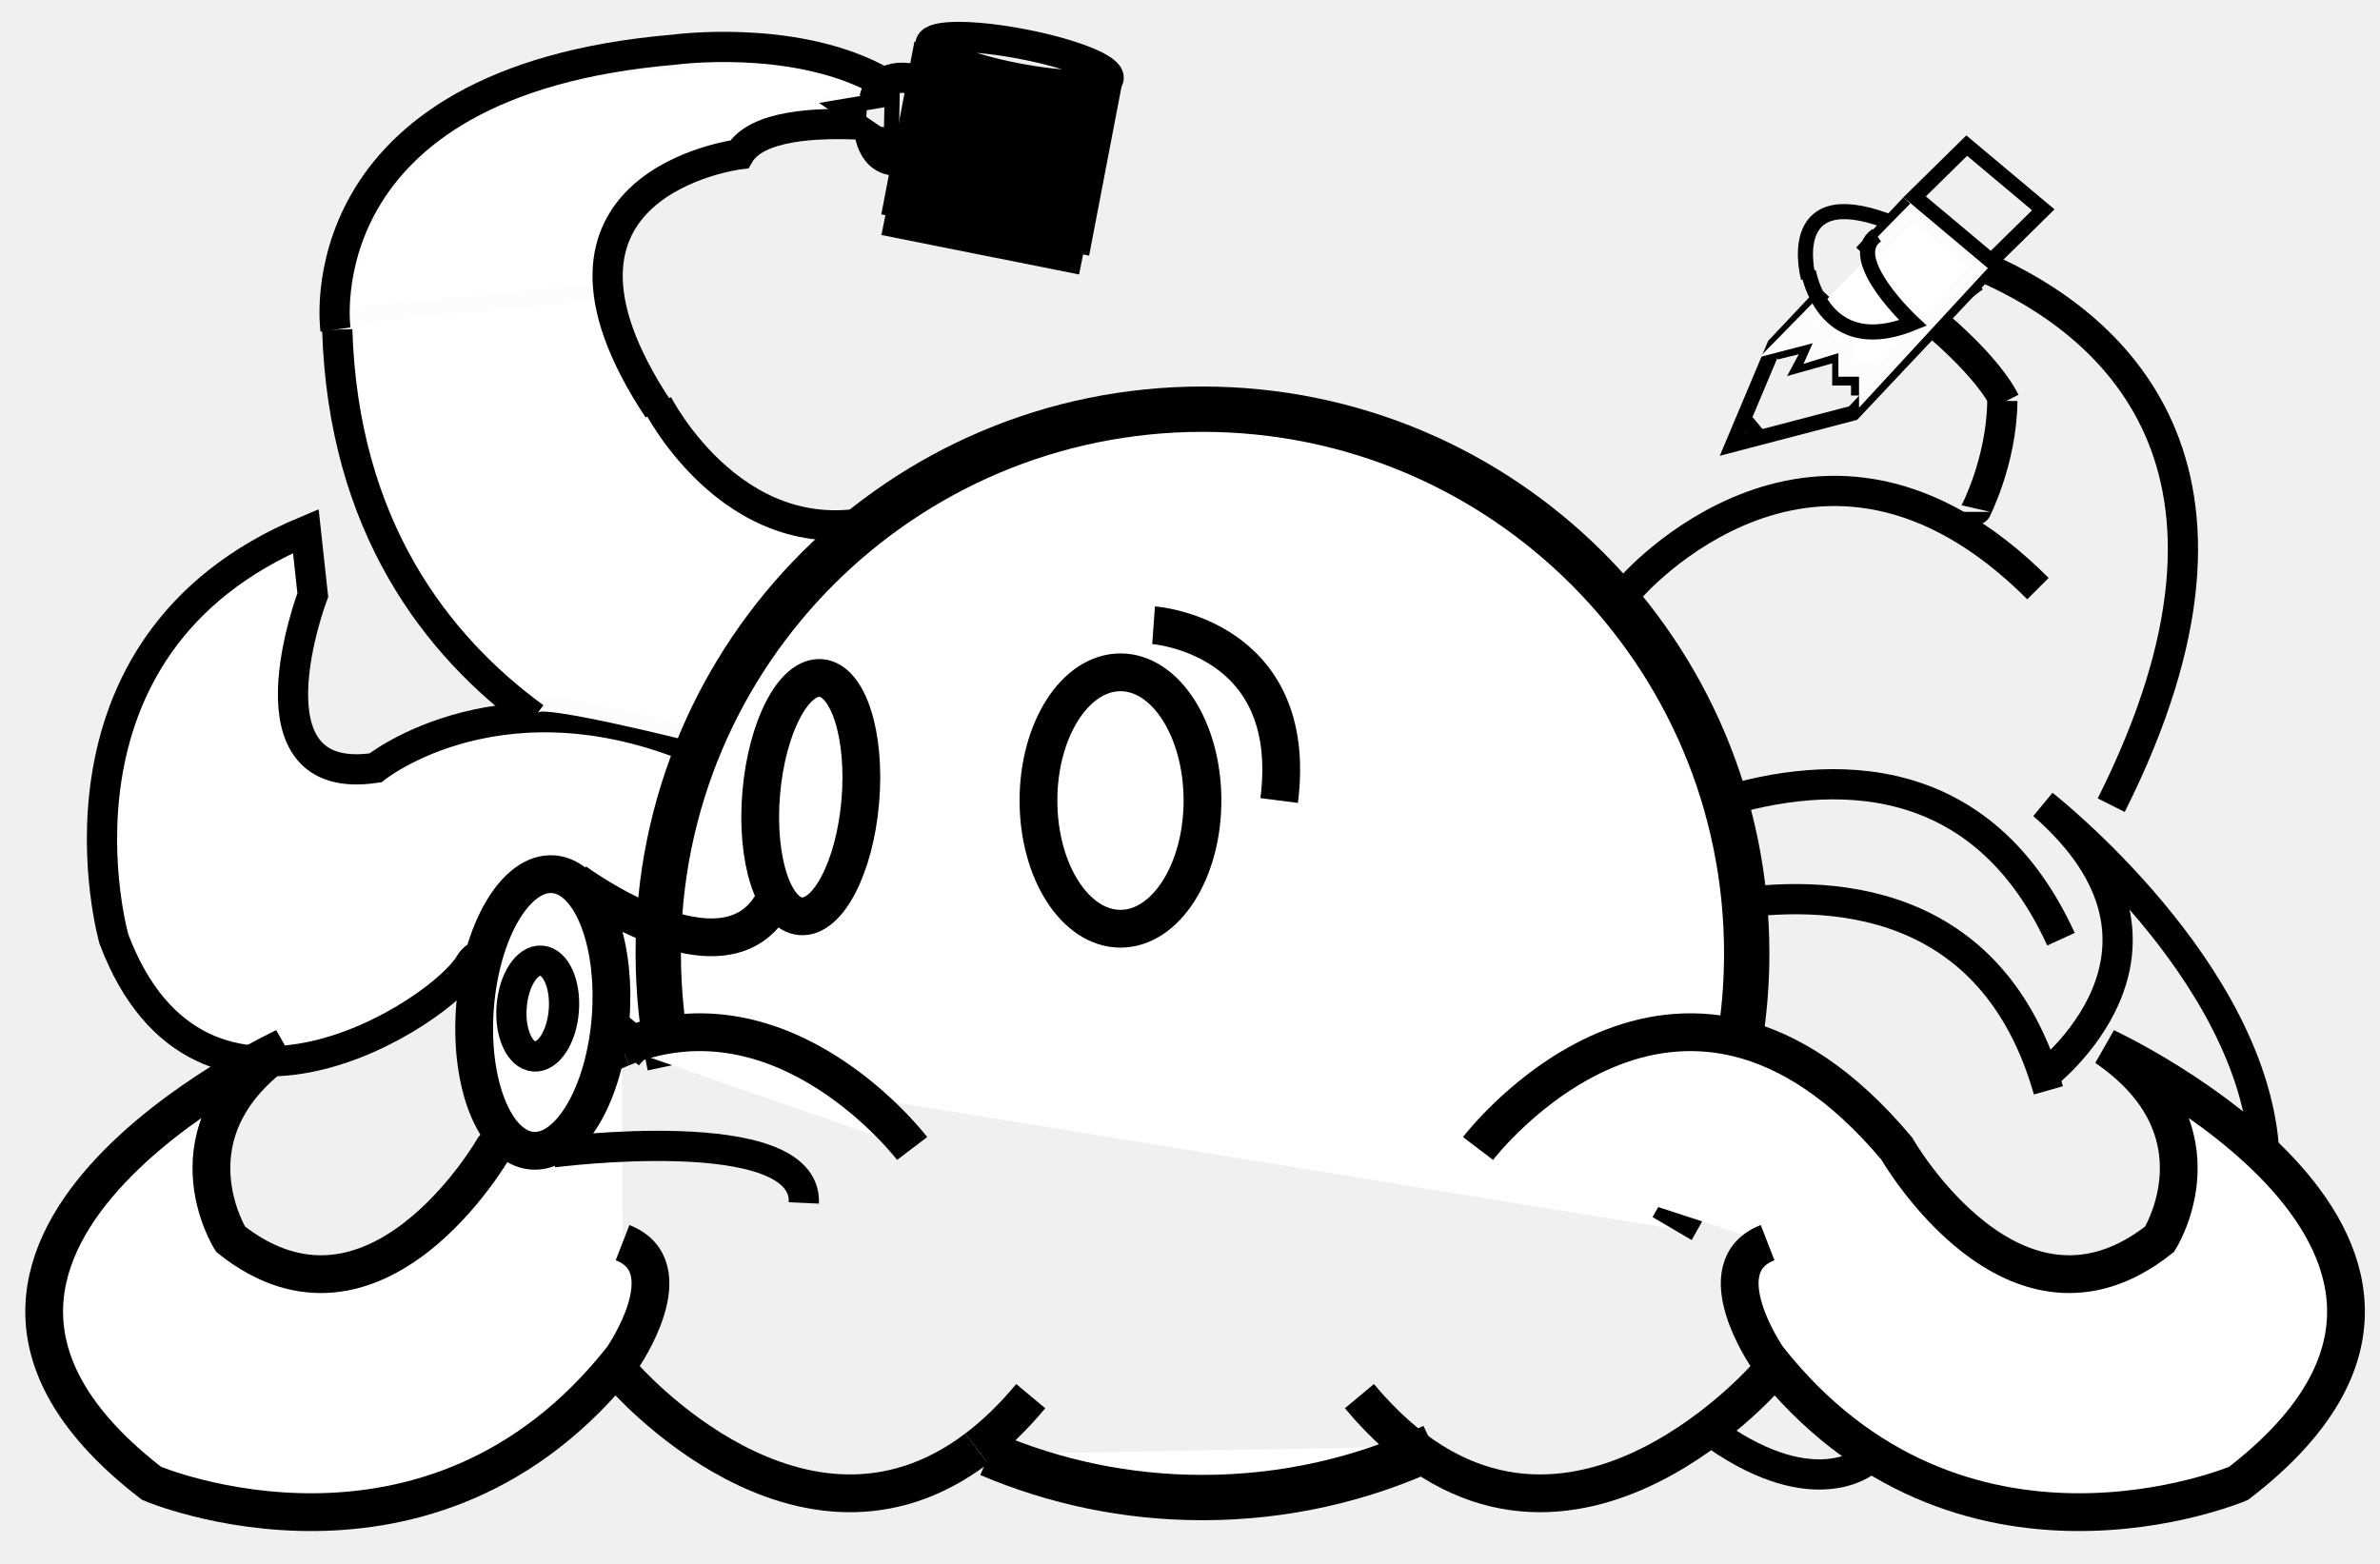
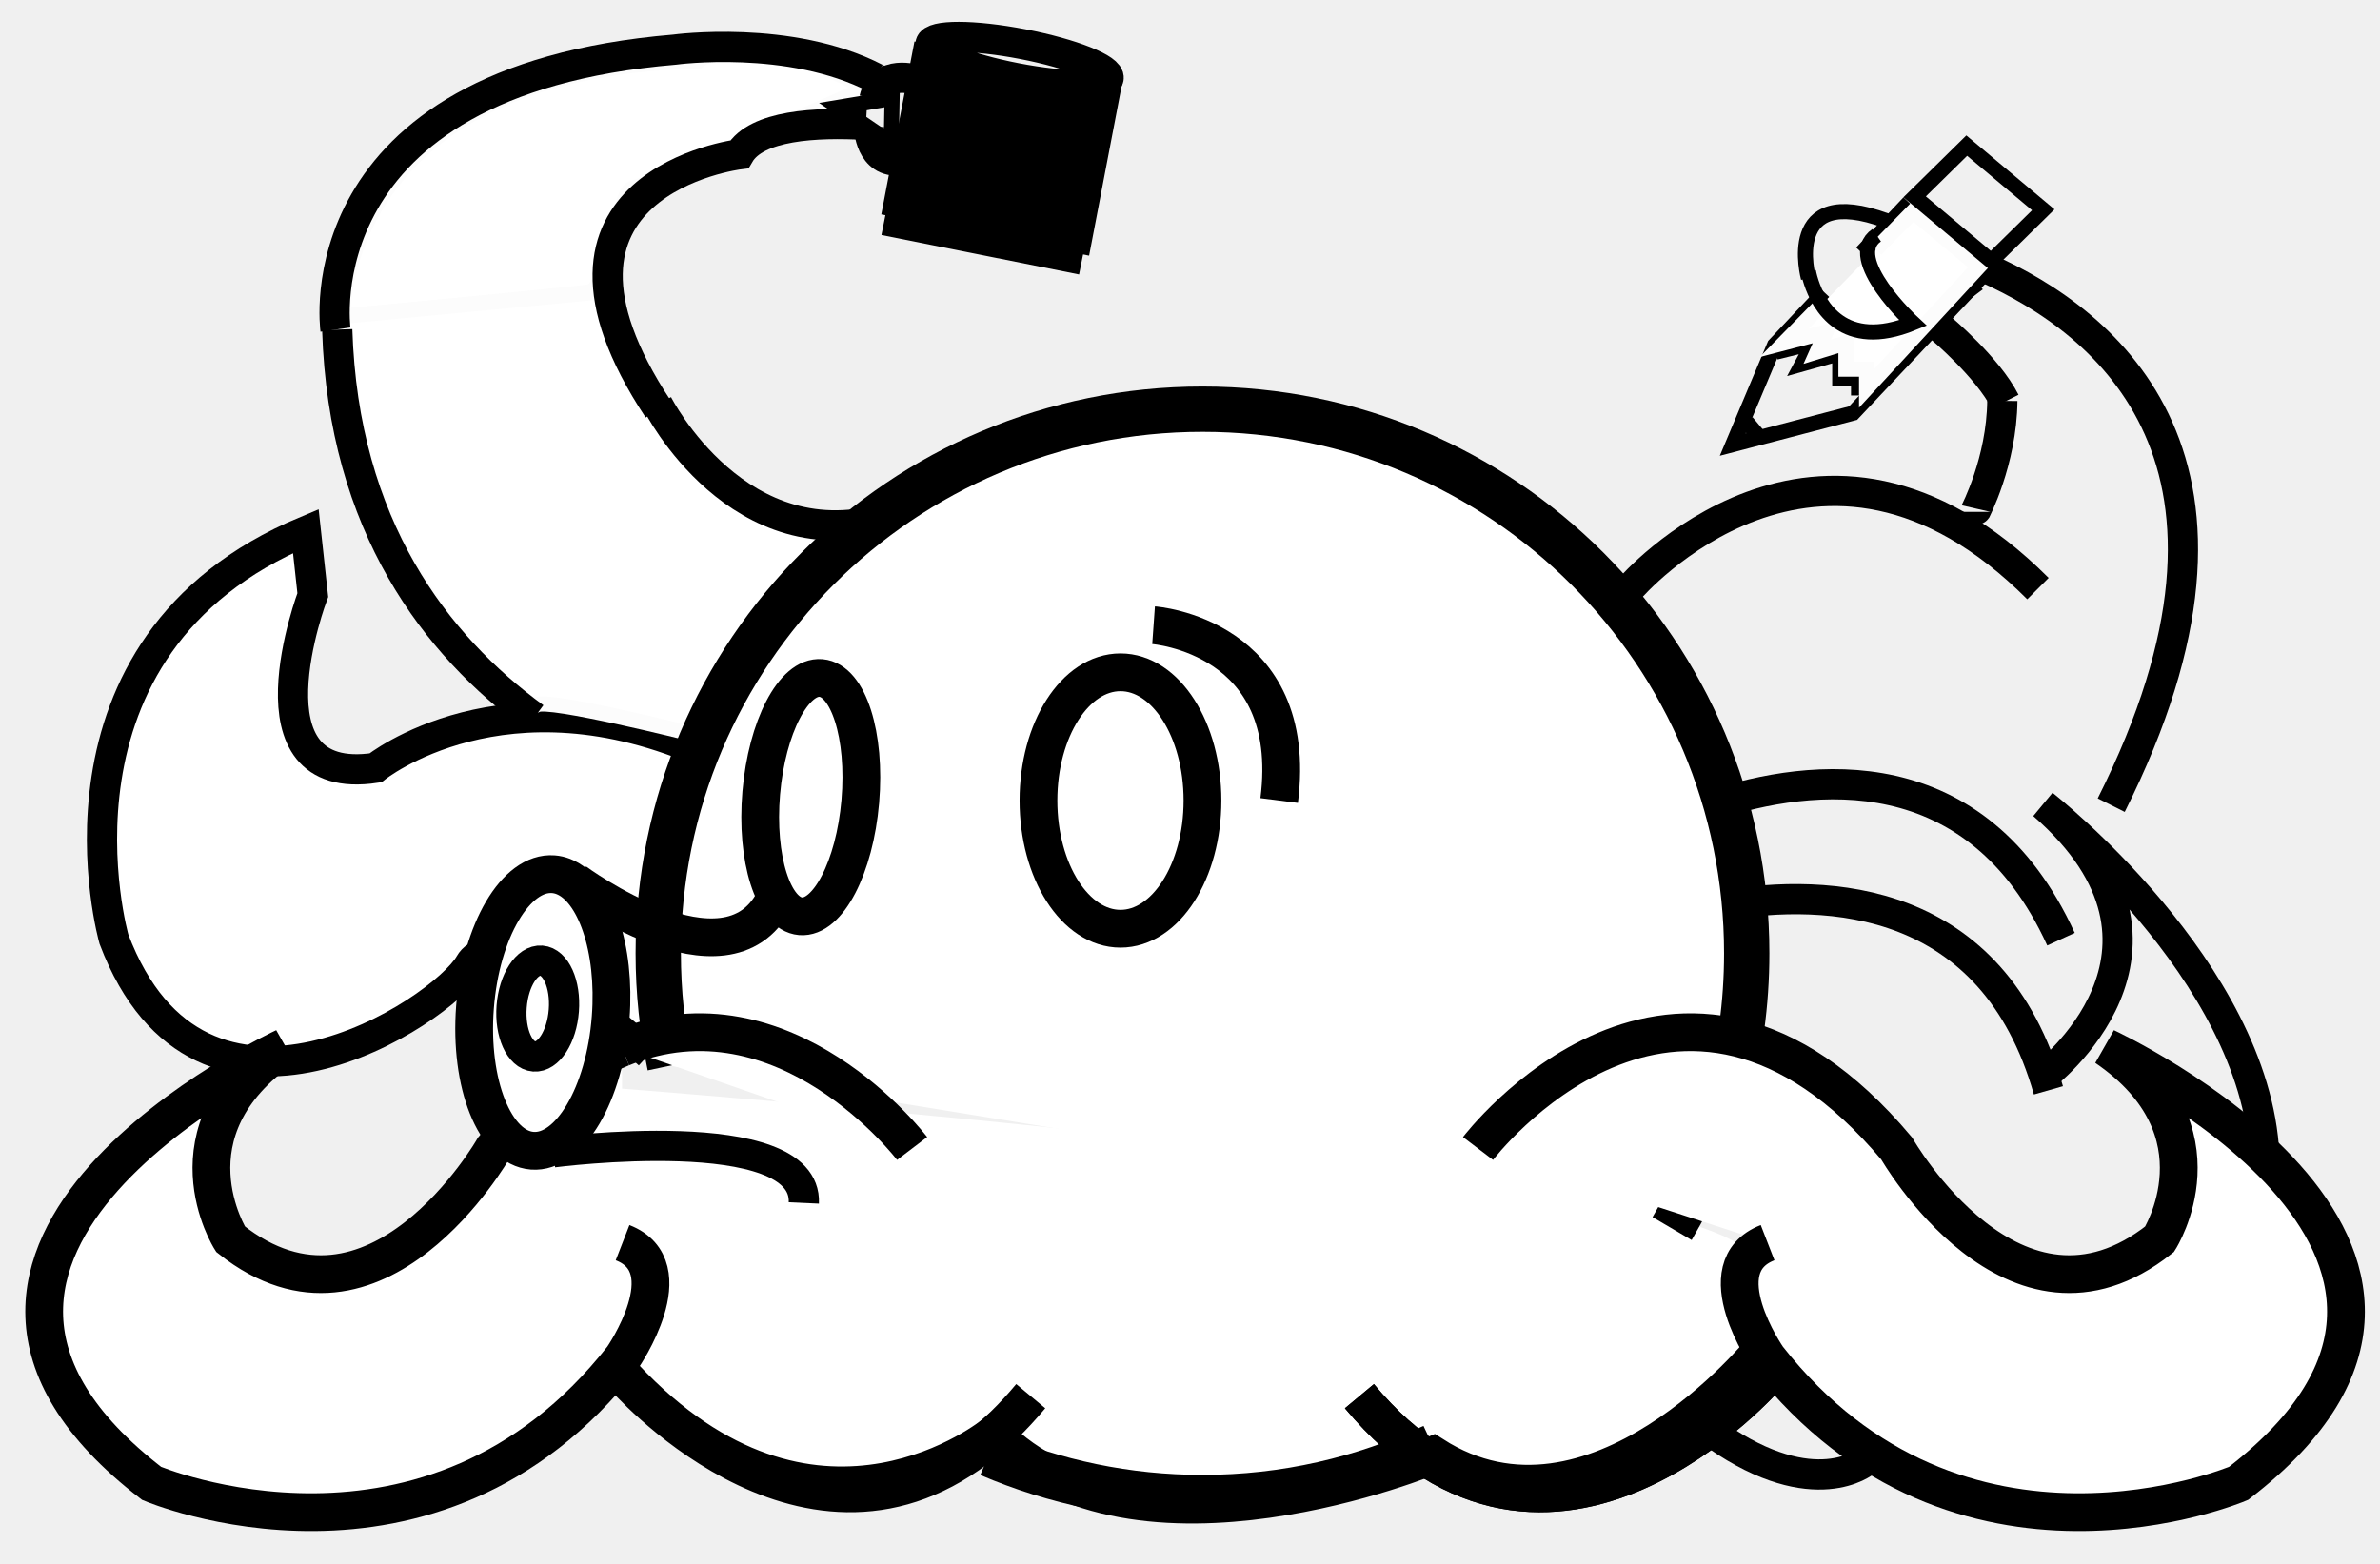
- <svg xmlns="http://www.w3.org/2000/svg" id="eye" version="1.1" x="0px" y="0px" width="315px" height="207px" viewBox="10.5 60.5 315 207" style="enable-background:new 10.5 60.5 315 207;" xml:space="preserve">
+ <svg xmlns="http://www.w3.org/2000/svg" version="1.1" x="0px" y="0px" width="315px" height="207px" viewBox="10.5 60.5 315 207" style="enable-background:new 10.5 60.5 315 207;" xml:space="preserve">
  <style type="text/css">

	.st0{fill:#FFFFFF;stroke:#000000;stroke-miterlimit:10;}
	.st1{fill:none;stroke:#000000;stroke-width:5;stroke-miterlimit:10;}
	.st2{display:none;fill:#FFFFFF;stroke:#000000;stroke-miterlimit:10;}
	.st3{fill:#FFFFFF;stroke:#FCFCFC;stroke-width:2;stroke-miterlimit:10;}
	.st4{fill:#FFFFFF;stroke:#000000;stroke-width:6;stroke-miterlimit:10;}
	.st5{display:inline;fill:none;stroke:#000000;stroke-width:4;stroke-miterlimit:10;}
	.st6{fill:none;stroke:#000000;stroke-width:4;stroke-miterlimit:10;}
	.st7{display:none;fill:none;stroke:#000000;stroke-width:4;stroke-miterlimit:10;}
	.st8{display:none;fill:none;stroke:#000000;stroke-miterlimit:10;}
	.st9{fill:#FFFFFF;stroke:#000000;stroke-width:5;stroke-miterlimit:10;}
	.st10{display:inline;fill:#FFFFFF;}
	.st11{display:inline;fill:none;stroke:#000000;stroke-width:3;stroke-miterlimit:10;}
	.st12{stroke:#000000;stroke-width:4;stroke-miterlimit:10;}
	.st13{font-size:49.868;}
	.st14{display:inline;}
	.st15{display:inline;fill:#FFFFFF;stroke:#DDDDDD;stroke-miterlimit:10;}
	.st16{fill:#FFFFFF;stroke:#000000;stroke-width:4;stroke-miterlimit:10;}
	.st17{font-family:'Montserrat-Regular';}
	.st18{fill:#FFFFFF;stroke:#DDDDDD;stroke-miterlimit:10;}
	.st19{fill:none;stroke:#000000;stroke-width:2;stroke-miterlimit:10;}
- 	.st20{fill:#FF0000;stroke:#000000;stroke-miterlimit:10;}
- 	.st21{display:none;}
+ 	.st20{fill:#FFFFFF;stroke:#FFFFFF;stroke-miterlimit:10;}
+ 	.st21{fill:#FF0000;stroke:#000000;stroke-miterlimit:10;}
+ 	.st22{display:none;}

</style>
-   <g id="Layer_1_2_">
-     <g id="Layer_1_1_" class="st21">
-       <g class="st14">
-         <g id="Layer_3">
-           <path id="vecmap" class="st20" d="M199.542,18c115.73,0,209.545,93.813,209.545,209.542c0,20.131-2.842,39.604-8.144,58.03      c-2.871,9.981-6.465,19.661-10.72,28.972c-33.043,72.302-105.996,122.537-190.684,122.54      c-89.403,0-165.73-55.995-195.828-134.823c-2.083-5.456-3.94-11.021-5.572-16.684c-5.299-18.431-8.141-37.903-8.141-58.035      C-10,111.815,83.815,18,199.542,18z" />
-         </g>
-         <g class="st21">
-           <line class="st11" x1="386.891" y1="312.586" x2="7.982" y2="312.586" />
-         </g>
-         <g class="st21">
-           <line class="st11" x1="409.062" y1="230.185" x2="-9.978" y2="230.185" />
-         </g>
-         <g>
-           <path d="M169.027,201.263l-9.923,26.23h-3.341L147.488,206l-8.278,21.493h-3.341l-9.874-26.23h3.393l8.229,22.291l8.428-22.291      h3.042l8.377,22.291l8.328-22.291H169.027z" />
-         </g>
-         <g>
-           <path d="M124.198,201.312l-9.924,26.23h-3.341l-8.278-21.493l-8.278,21.493h-3.339l-9.875-26.23h3.393l8.228,22.291      l8.428-22.291h3.042l8.38,22.291l8.326-22.291H124.198z" />
-         </g>
-         <g>
-           <path d="M79.178,201.312l-9.925,26.23h-3.341l-8.277-21.493l-8.278,21.493h-3.341l-9.874-26.23h3.392l8.229,22.291l8.427-22.291      h3.042l8.38,22.291l8.326-22.291H79.178z" />
-         </g>
-         <g>
-           <path d="M169.367,226.994c-0.516-0.534-0.771-1.182-0.771-1.947c0-0.767,0.257-1.402,0.771-1.919      c0.515-0.518,1.138-0.773,1.87-0.773c0.731,0,1.362,0.257,1.892,0.773c0.534,0.515,0.8,1.153,0.8,1.919s-0.268,1.414-0.8,1.947      c-0.53,0.53-1.164,0.795-1.892,0.795C170.504,227.791,169.883,227.526,169.367,226.994z" />
-         </g>
-         <g>
-           <path d="M213.666,213.478c0.447-1.025,1.005-1.911,1.671-2.641c0.664-0.733,1.528-1.563,2.594-2.496      c1.43-1.26,2.483-2.369,3.165-3.316c0.681-0.942,1.022-2.1,1.022-3.463c0-1.831-0.715-3.302-2.146-4.413      c-1.432-1.112-3.393-1.671-5.885-1.671c-4.123,0-7.299,1.344-9.523,4.039l-2.645-1.994c2.826-3.458,6.967-5.187,12.416-5.187      c3.492,0,6.278,0.781,8.355,2.343c2.078,1.563,3.117,3.674,3.117,6.335c0,1.364-0.227,2.566-0.678,3.616      c-0.445,1.046-0.994,1.937-1.646,2.667c-0.648,0.729-1.505,1.579-2.568,2.543c-1.429,1.296-2.494,2.453-3.188,3.466      c-0.698,1.014-1.05,2.271-1.05,3.767h-3.688C212.995,215.705,213.217,214.51,213.666,213.478z M212.995,227.016      c-0.501-0.513-0.748-1.119-0.748-1.82c0-0.729,0.247-1.338,0.748-1.818c0.499-0.479,1.11-0.725,1.845-0.725      c0.767,0,1.396,0.244,1.896,0.725c0.498,0.481,0.748,1.089,0.748,1.818c0,0.701-0.259,1.309-0.773,1.82      c-0.517,0.516-1.14,0.773-1.868,0.773C214.105,227.791,213.491,227.531,212.995,227.016z" />
-         </g>
-         <g>
-           <path d="M242.409,213.478c0.447-1.025,1.005-1.911,1.671-2.641c0.664-0.733,1.528-1.563,2.593-2.496      c1.431-1.26,2.484-2.369,3.164-3.316c0.683-0.942,1.024-2.1,1.024-3.463c0-1.831-0.715-3.302-2.146-4.413      c-1.428-1.112-3.391-1.671-5.882-1.671c-4.123,0-7.298,1.344-9.523,4.039l-2.645-1.994c2.825-3.458,6.965-5.187,12.416-5.187      c3.492,0,6.277,0.781,8.355,2.343c2.078,1.563,3.117,3.674,3.117,6.335c0,1.364-0.227,2.566-0.678,3.616      c-0.445,1.046-0.995,1.937-1.646,2.667c-0.647,0.729-1.505,1.579-2.568,2.543c-1.428,1.296-2.493,2.453-3.188,3.466      c-0.698,1.014-1.053,2.271-1.053,3.767h-3.688C241.738,215.705,241.96,214.51,242.409,213.478z M241.738,227.016      c-0.501-0.513-0.748-1.119-0.748-1.82c0-0.729,0.247-1.338,0.748-1.818c0.499-0.479,1.11-0.725,1.844-0.725      c0.768,0,1.397,0.244,1.896,0.725c0.498,0.481,0.748,1.089,0.748,1.818c0,0.701-0.261,1.309-0.773,1.82      c-0.517,0.516-1.14,0.773-1.869,0.773C242.848,227.791,242.234,227.531,241.738,227.016z" />
-         </g>
-         <g class="st21">
-           <path id="vecmap_1_" class="st14" d="M187.347,213.478c0.446-1.025,1.005-1.911,1.67-2.641c0.665-0.733,1.527-1.563,2.593-2.496      c1.429-1.26,2.485-2.369,3.164-3.316c0.681-0.942,1.023-2.1,1.023-3.463c0-1.831-0.715-3.302-2.145-4.413      c-1.43-1.112-3.392-1.671-5.884-1.671c-4.122,0-7.298,1.344-9.525,4.039l-2.643-1.994c2.824-3.458,6.964-5.187,12.417-5.187      c3.489,0,6.275,0.781,8.354,2.343c2.078,1.563,3.116,3.674,3.116,6.335c0,1.364-0.224,2.566-0.675,3.616      c-0.447,1.046-0.996,1.937-1.646,2.667c-0.646,0.729-1.503,1.579-2.566,2.543c-1.431,1.296-2.493,2.453-3.189,3.466      c-0.699,1.014-1.049,2.271-1.049,3.767h-3.688C186.676,215.705,186.898,214.51,187.347,213.478z M186.676,227.016      c-0.501-0.513-0.746-1.119-0.746-1.82c0-0.729,0.245-1.338,0.746-1.818c0.499-0.479,1.111-0.725,1.845-0.725      c0.765,0,1.396,0.244,1.895,0.725c0.5,0.481,0.748,1.089,0.748,1.818c0,0.701-0.258,1.309-0.771,1.82      c-0.517,0.516-1.141,0.773-1.869,0.773C187.788,227.79,187.173,227.531,186.676,227.016z" />
-         </g>
-         <g class="st21">
-           <path class="st14" d="M263.56,226.994c-0.518-0.534-0.772-1.182-0.772-1.947c0-0.767,0.257-1.402,0.772-1.919      c0.515-0.518,1.139-0.773,1.871-0.773c0.729,0,1.36,0.257,1.892,0.773c0.534,0.515,0.798,1.153,0.798,1.919      s-0.267,1.414-0.798,1.947c-0.532,0.53-1.164,0.795-1.892,0.795C264.699,227.791,264.077,227.526,263.56,226.994z" />
-         </g>
-         <g class="st21">
-           <path class="st14" d="M278,226.094c-2.044-1.129-3.646-2.718-4.812-4.762c-1.164-2.042-1.745-4.346-1.745-6.907      s0.581-4.854,1.745-6.881c1.166-2.029,2.768-3.607,4.812-4.737c2.046-1.13,4.363-1.695,6.957-1.695      c2.266,0,4.283,0.441,6.061,1.321c1.776,0.88,3.184,2.169,4.215,3.862l-2.644,1.798c-0.862-1.297-1.961-2.271-3.291-2.92      c-1.332-0.648-2.776-0.97-4.341-0.97c-1.893,0-3.6,0.422-5.11,1.271c-1.514,0.848-2.691,2.053-3.539,3.616      c-0.851,1.563-1.272,3.341-1.272,5.335c0,2.028,0.424,3.813,1.272,5.361c0.85,1.543,2.027,2.741,3.539,3.59      c1.514,0.85,3.219,1.271,5.11,1.271c1.563,0,3.009-0.314,4.341-0.948c1.33-0.628,2.429-1.595,3.291-2.892l2.644,1.795      c-1.031,1.696-2.441,2.987-4.239,3.865c-1.796,0.881-3.808,1.322-6.034,1.322C282.363,227.791,280.046,227.227,278,226.094z" />
-         </g>
-         <g class="st21">
-           <path class="st14" d="M307.782,226.094c-2.045-1.129-3.646-2.718-4.812-4.762c-1.164-2.042-1.746-4.346-1.746-6.907      s0.582-4.854,1.746-6.881c1.165-2.029,2.767-3.607,4.812-4.737s4.363-1.695,6.957-1.695c2.266,0,4.282,0.441,6.062,1.321      c1.775,0.88,3.182,2.169,4.213,3.862l-2.643,1.798c-0.862-1.297-1.961-2.271-3.291-2.92c-1.332-0.648-2.776-0.97-4.341-0.97      c-1.893,0-3.6,0.422-5.11,1.271c-1.514,0.848-2.691,2.053-3.54,3.616c-0.85,1.563-1.271,3.341-1.271,5.335      c0,2.028,0.424,3.813,1.271,5.361c0.851,1.543,2.028,2.741,3.54,3.59c1.514,0.85,3.219,1.271,5.11,1.271      c1.563,0,3.009-0.314,4.341-0.948c1.33-0.628,2.429-1.595,3.291-2.892l2.643,1.795c-1.031,1.696-2.441,2.987-4.238,3.865      c-1.796,0.881-3.808,1.322-6.034,1.322C312.145,227.791,309.827,227.227,307.782,226.094z" />
-         </g>
-         <g class="st21">
-           <path class="st14" d="M336.871,226.094c-2.044-1.129-3.646-2.718-4.812-4.762c-1.164-2.042-1.745-4.346-1.745-6.907      s0.581-4.854,1.745-6.881c1.166-2.029,2.768-3.607,4.812-4.737c2.047-1.13,4.364-1.695,6.957-1.695      c2.266,0,4.283,0.441,6.062,1.321s3.184,2.169,4.213,3.862l-2.64,1.798c-0.864-1.297-1.963-2.271-3.291-2.92      c-1.333-0.648-2.779-0.97-4.344-0.97c-1.892,0-3.6,0.422-5.109,1.271c-1.515,0.848-2.692,2.053-3.541,3.616      c-0.85,1.563-1.271,3.341-1.271,5.335c0,2.028,0.424,3.813,1.271,5.361c0.852,1.543,2.029,2.741,3.541,3.59      c1.514,0.85,3.218,1.271,5.109,1.271c1.563,0,3.011-0.314,4.344-0.948c1.328-0.628,2.427-1.595,3.291-2.892l2.64,1.795      c-1.029,1.696-2.44,2.987-4.238,3.865c-1.796,0.881-3.807,1.322-6.034,1.322C341.235,227.791,338.918,227.227,336.871,226.094z" />
-         </g>
-       </g>
-       <g class="st14">
-         <path d="M26.737,186.725h3.291v46.678h-3.291V186.725z" />
-       </g>
-       <div class="typewriter">
-         <text transform="matrix(1 0 0 1 264.0769 578.5002)" font-family="'Montserrat-Regular'" font-size="72" startOffset="0">
- 				www.???.com</text>
-       </div>
+   <g id="Layer_1">
+     <g id="Layer_2_2_">
+ 	</g>
+     <g id="Layer_1_2_">
+       <g id="Layer_1_1_" class="st22">
+         <g class="st14">
+           <g id="Layer_3">
+             <path id="vecmap" class="st21" d="M199.542,18c115.73,0,209.545,93.813,209.545,209.542c0,20.131-2.842,39.604-8.144,58.03       c-2.871,9.981-6.465,19.661-10.72,28.972c-33.043,72.302-105.996,122.537-190.684,122.54       c-89.403,0-165.73-55.995-195.828-134.823c-2.083-5.456-3.94-11.021-5.572-16.684c-5.299-18.431-8.141-37.903-8.141-58.035       C-10,111.815,83.815,18,199.542,18z" />
+           </g>
+           <g class="st22">
+             <line class="st11" x1="386.891" y1="312.586" x2="7.982" y2="312.586" />
+           </g>
+           <g class="st22">
+             <line class="st11" x1="409.062" y1="230.185" x2="-9.978" y2="230.185" />
+           </g>
+           <g>
+             <path d="M169.027,201.263l-9.923,26.23h-3.341L147.488,206l-8.278,21.493h-3.341l-9.874-26.23h3.393l8.229,22.291l8.428-22.291       h3.042l8.377,22.291l8.328-22.291H169.027z" />
+           </g>
+           <g>
+             <path d="M124.198,201.312l-9.924,26.23h-3.341l-8.278-21.493l-8.278,21.493h-3.339l-9.875-26.23h3.393l8.228,22.291       l8.428-22.291h3.042l8.38,22.291l8.326-22.291H124.198z" />
+           </g>
+           <g>
+             <path d="M79.178,201.312l-9.925,26.23h-3.341l-8.277-21.493l-8.278,21.493h-3.341l-9.874-26.23h3.392l8.229,22.291       l8.427-22.291h3.042l8.38,22.291l8.326-22.291H79.178z" />
+           </g>
+           <g>
+             <path d="M169.367,226.994c-0.516-0.534-0.771-1.182-0.771-1.947c0-0.767,0.257-1.402,0.771-1.919       c0.515-0.518,1.138-0.773,1.87-0.773c0.731,0,1.362,0.257,1.892,0.773c0.534,0.515,0.8,1.153,0.8,1.919s-0.268,1.414-0.8,1.947       c-0.53,0.53-1.164,0.795-1.892,0.795C170.504,227.791,169.883,227.526,169.367,226.994z" />
+           </g>
+           <g>
+             <path d="M213.666,213.478c0.447-1.025,1.005-1.911,1.671-2.641c0.664-0.733,1.528-1.563,2.594-2.496       c1.43-1.26,2.483-2.369,3.165-3.316c0.681-0.942,1.022-2.1,1.022-3.463c0-1.831-0.715-3.302-2.146-4.413       c-1.432-1.112-3.393-1.671-5.885-1.671c-4.123,0-7.299,1.344-9.523,4.039l-2.645-1.994c2.826-3.458,6.967-5.187,12.416-5.187       c3.492,0,6.278,0.781,8.355,2.343c2.078,1.563,3.117,3.674,3.117,6.335c0,1.364-0.227,2.566-0.678,3.616       c-0.445,1.046-0.994,1.937-1.646,2.667c-0.648,0.729-1.505,1.579-2.568,2.543c-1.429,1.296-2.494,2.453-3.188,3.466       c-0.698,1.014-1.05,2.271-1.05,3.767h-3.688C212.995,215.705,213.217,214.51,213.666,213.478z M212.995,227.016       c-0.501-0.513-0.748-1.119-0.748-1.82c0-0.729,0.247-1.338,0.748-1.818c0.499-0.479,1.11-0.725,1.845-0.725       c0.767,0,1.396,0.244,1.896,0.725c0.498,0.481,0.748,1.089,0.748,1.818c0,0.701-0.259,1.309-0.773,1.82       c-0.517,0.516-1.14,0.773-1.868,0.773C214.105,227.791,213.491,227.531,212.995,227.016z" />
+           </g>
+           <g>
+             <path d="M242.409,213.478c0.447-1.025,1.005-1.911,1.671-2.641c0.664-0.733,1.528-1.563,2.593-2.496       c1.431-1.26,2.484-2.369,3.164-3.316c0.683-0.942,1.024-2.1,1.024-3.463c0-1.831-0.715-3.302-2.146-4.413       c-1.428-1.112-3.391-1.671-5.882-1.671c-4.123,0-7.298,1.344-9.523,4.039l-2.645-1.994c2.825-3.458,6.965-5.187,12.416-5.187       c3.492,0,6.277,0.781,8.355,2.343c2.078,1.563,3.117,3.674,3.117,6.335c0,1.364-0.227,2.566-0.678,3.616       c-0.445,1.046-0.995,1.937-1.646,2.667c-0.647,0.729-1.505,1.579-2.568,2.543c-1.428,1.296-2.493,2.453-3.188,3.466       c-0.698,1.014-1.053,2.271-1.053,3.767h-3.688C241.738,215.705,241.96,214.51,242.409,213.478z M241.738,227.016       c-0.501-0.513-0.748-1.119-0.748-1.82c0-0.729,0.247-1.338,0.748-1.818c0.499-0.479,1.11-0.725,1.844-0.725       c0.768,0,1.397,0.244,1.896,0.725c0.498,0.481,0.748,1.089,0.748,1.818c0,0.701-0.261,1.309-0.773,1.82       c-0.517,0.516-1.14,0.773-1.869,0.773C242.848,227.791,242.234,227.531,241.738,227.016z" />
+           </g>
+           <g class="st22">
+             <path id="vecmap_1_" class="st14" d="M187.347,213.478c0.446-1.025,1.005-1.911,1.67-2.641       c0.665-0.733,1.527-1.563,2.593-2.496c1.429-1.26,2.485-2.369,3.164-3.316c0.681-0.942,1.023-2.1,1.023-3.463       c0-1.831-0.715-3.302-2.145-4.413c-1.43-1.112-3.392-1.671-5.884-1.671c-4.122,0-7.298,1.344-9.525,4.039l-2.643-1.994       c2.824-3.458,6.964-5.187,12.417-5.187c3.489,0,6.275,0.781,8.354,2.343c2.078,1.563,3.116,3.674,3.116,6.335       c0,1.364-0.224,2.566-0.675,3.616c-0.447,1.046-0.996,1.937-1.646,2.667c-0.646,0.729-1.503,1.579-2.566,2.543       c-1.431,1.296-2.493,2.453-3.189,3.466c-0.699,1.014-1.049,2.271-1.049,3.767h-3.688       C186.676,215.705,186.898,214.51,187.347,213.478z M186.676,227.016c-0.501-0.513-0.746-1.119-0.746-1.82       c0-0.729,0.245-1.338,0.746-1.818c0.499-0.479,1.111-0.725,1.845-0.725c0.765,0,1.396,0.244,1.895,0.725       c0.5,0.481,0.748,1.089,0.748,1.818c0,0.701-0.258,1.309-0.771,1.82c-0.517,0.516-1.141,0.773-1.869,0.773       C187.788,227.79,187.173,227.531,186.676,227.016z" />
+           </g>
+           <g class="st22">
+             <path class="st14" d="M263.56,226.994c-0.518-0.534-0.772-1.182-0.772-1.947c0-0.767,0.257-1.402,0.772-1.919       c0.515-0.518,1.139-0.773,1.871-0.773c0.729,0,1.36,0.257,1.892,0.773c0.534,0.515,0.798,1.153,0.798,1.919       s-0.267,1.414-0.798,1.947c-0.532,0.53-1.164,0.795-1.892,0.795C264.699,227.791,264.077,227.526,263.56,226.994z" />
+           </g>
+           <g class="st22">
+             <path class="st14" d="M278,226.094c-2.044-1.129-3.646-2.718-4.812-4.762c-1.164-2.042-1.745-4.346-1.745-6.907       s0.581-4.854,1.745-6.881c1.166-2.029,2.768-3.607,4.812-4.737c2.046-1.13,4.363-1.695,6.957-1.695       c2.266,0,4.283,0.441,6.061,1.321c1.776,0.88,3.184,2.169,4.215,3.862l-2.644,1.798c-0.862-1.297-1.961-2.271-3.291-2.92       c-1.332-0.648-2.776-0.97-4.341-0.97c-1.893,0-3.6,0.422-5.11,1.271c-1.514,0.848-2.691,2.053-3.539,3.616       c-0.851,1.563-1.272,3.341-1.272,5.335c0,2.028,0.424,3.813,1.272,5.361c0.85,1.543,2.027,2.741,3.539,3.59       c1.514,0.85,3.219,1.271,5.11,1.271c1.563,0,3.009-0.314,4.341-0.948c1.33-0.628,2.429-1.595,3.291-2.892l2.644,1.795       c-1.031,1.696-2.441,2.987-4.239,3.865c-1.796,0.881-3.808,1.322-6.034,1.322C282.363,227.791,280.046,227.227,278,226.094z" />
+           </g>
+           <g class="st22">
+             <path class="st14" d="M307.782,226.094c-2.045-1.129-3.646-2.718-4.812-4.762c-1.164-2.042-1.746-4.346-1.746-6.907       s0.582-4.854,1.746-6.881c1.165-2.029,2.767-3.607,4.812-4.737s4.363-1.695,6.957-1.695c2.266,0,4.282,0.441,6.062,1.321       c1.775,0.88,3.182,2.169,4.213,3.862l-2.643,1.798c-0.862-1.297-1.961-2.271-3.291-2.92c-1.332-0.648-2.776-0.97-4.341-0.97       c-1.893,0-3.6,0.422-5.11,1.271c-1.514,0.848-2.691,2.053-3.54,3.616c-0.85,1.563-1.271,3.341-1.271,5.335       c0,2.028,0.424,3.813,1.271,5.361c0.851,1.543,2.028,2.741,3.54,3.59c1.514,0.85,3.219,1.271,5.11,1.271       c1.563,0,3.009-0.314,4.341-0.948c1.33-0.628,2.429-1.595,3.291-2.892l2.643,1.795c-1.031,1.696-2.441,2.987-4.238,3.865       c-1.796,0.881-3.808,1.322-6.034,1.322C312.145,227.791,309.827,227.227,307.782,226.094z" />
+           </g>
+           <g class="st22">
+             <path class="st14" d="M336.871,226.094c-2.044-1.129-3.646-2.718-4.812-4.762c-1.164-2.042-1.745-4.346-1.745-6.907       s0.581-4.854,1.745-6.881c1.166-2.029,2.768-3.607,4.812-4.737c2.047-1.13,4.364-1.695,6.957-1.695       c2.266,0,4.283,0.441,6.062,1.321s3.184,2.169,4.213,3.862l-2.64,1.798c-0.864-1.297-1.963-2.271-3.291-2.92       c-1.333-0.648-2.779-0.97-4.344-0.97c-1.892,0-3.6,0.422-5.109,1.271c-1.515,0.848-2.692,2.053-3.541,3.616       c-0.85,1.563-1.271,3.341-1.271,5.335c0,2.028,0.424,3.813,1.271,5.361c0.852,1.543,2.029,2.741,3.541,3.59       c1.514,0.85,3.218,1.271,5.109,1.271c1.563,0,3.011-0.314,4.344-0.948c1.328-0.628,2.427-1.595,3.291-2.892l2.64,1.795       c-1.029,1.696-2.44,2.987-4.238,3.865c-1.796,0.881-3.807,1.322-6.034,1.322C341.235,227.791,338.918,227.227,336.871,226.094z       " />
+           </g>
+         </g>
+         <g class="st14">
+           <path d="M26.737,186.725h3.291v46.678h-3.291V186.725z" />
+         </g>
+         <div class="typewriter">
+           <text transform="matrix(1 0 0 1 264.0769 578.5002)" font-family="'Montserrat-Regular'" font-size="72" startOffset="0">
+ 					www.???.com</text>
+         </div>
+       </g>
+       <g id="Layer_2" class="st22">
+         <g class="st14">
+           <path class="st18" d="M182.76,202.123c1.125-0.162,2.282-0.273,3.515-0.273c1.138,0,2.212,0.098,3.253,0.239      c0.485-0.069,0.978-0.115,1.483-0.149c-6.833-7.619-15.105-13.354-24.855-17.153c-9.948-3.875-22.99-7.804-39.121-11.782      c-13.617-3.352-24.459-6.442-32.521-9.271c-8.063-2.827-14.77-6.912-20.107-12.254c-5.345-5.342-8.011-12.413-8.011-21.209      c0-11.729,4.866-21.313,14.608-28.753c9.741-7.433,24.241-11.154,43.522-11.154c10.049,0,20.312,1.521,30.792,4.558      c10.471,3.039,20.314,7.595,29.536,13.668l7.854-18.54c-8.796-6.074-19.22-10.839-31.266-14.297      c-12.045-3.456-24.354-5.187-36.917-5.187c-18.021,0-33.106,2.729-45.253,8.17c-12.146,5.449-21.156,12.728-27.022,21.837      c-5.862,9.113-8.798,19.223-8.798,30.324c0,13.62,3.506,24.405,10.528,32.365c7.016,7.963,15.447,13.879,25.292,17.755      c9.844,3.877,23.043,7.91,39.592,12.097c13.827,3.354,24.618,6.443,32.365,9.271c4.645,1.688,8.711,3.964,12.462,6.555      c3.516-4.234,8.854-7.086,16.036-7.086C180.8,201.849,181.773,201.994,182.76,202.123z" />
+         </g>
+         <text transform="matrix(1 0 0 1 72.45 238.4768)" class="st10 st17 st13">D</text>
+         <g class="st14">
+           <path class="st18" d="M133.356,181.555h89.551c23.253,0,43.782,4.665,61.589,13.984c17.804,9.321,31.629,22.309,41.482,38.964      c9.84,16.649,14.762,35.664,14.762,57.028c0,21.363-4.922,40.375-14.762,57.03c-9.854,16.653-23.679,29.645-41.482,38.963      c-17.807,9.324-38.336,13.984-61.589,13.984h-89.551V181.555L133.356,181.555z M221.655,381.405      c19.267,0,36.133-3.821,50.589-11.472c14.456-7.646,25.656-18.227,33.617-31.734c7.962-13.511,11.942-29.066,11.942-46.661      c0-17.602-3.98-33.152-11.942-46.666c-7.961-13.512-19.161-24.083-33.617-31.733c-14.456-7.646-31.322-11.47-50.589-11.47      H156.61v179.737L221.655,381.405L221.655,381.405z" />
+         </g>
+         <path class="st15" d="M129.539,180.399" />
+       </g>
+       <path class="st4" d="M231.344,251.953" />
+       <path class="st0" d="M95.536,173.27c0,0-20.778-22.853-40.634-6.809" />
+       <path class="st16" d="M96.402,200.05c0,0-20.029-18.407-23.722-11.974c-3.694,6.433-35.557,27.214-47.1-3.264    c0,0-11.082-38.785,25.396-54.021l0.923,8.466c0,0-9.722,25.594,8.299,22.877c0,0,17.097-13.798,43.877-1.793" />
    </g>
-     <g id="Layer_2" class="st21">
-       <g class="st14">
-         <path class="st18" d="M182.76,202.123c1.125-0.162,2.282-0.273,3.515-0.273c1.138,0,2.212,0.098,3.253,0.239     c0.485-0.069,0.978-0.115,1.483-0.149c-6.833-7.619-15.105-13.354-24.855-17.153c-9.948-3.875-22.99-7.804-39.121-11.782     c-13.617-3.352-24.459-6.442-32.521-9.271c-8.063-2.827-14.77-6.912-20.107-12.254c-5.345-5.342-8.011-12.413-8.011-21.209     c0-11.729,4.866-21.313,14.608-28.753c9.741-7.433,24.241-11.154,43.522-11.154c10.049,0,20.312,1.521,30.792,4.558     c10.471,3.039,20.314,7.595,29.536,13.668l7.854-18.54c-8.796-6.074-19.22-10.839-31.266-14.297     c-12.045-3.456-24.354-5.187-36.917-5.187c-18.021,0-33.106,2.729-45.253,8.17c-12.146,5.449-21.156,12.728-27.022,21.837     c-5.862,9.113-8.798,19.223-8.798,30.324c0,13.62,3.506,24.405,10.528,32.365c7.016,7.963,15.447,13.879,25.292,17.755     c9.844,3.877,23.043,7.91,39.592,12.097c13.827,3.354,24.618,6.443,32.365,9.271c4.645,1.688,8.711,3.964,12.462,6.555     c3.516-4.234,8.854-7.086,16.036-7.086C180.8,201.849,181.773,201.994,182.76,202.123z" />
-       </g>
-       <text transform="matrix(1 0 0 1 72.45 238.4768)" class="st10 st17 st13">D</text>
-       <g class="st14">
-         <path class="st18" d="M133.356,181.555h89.551c23.253,0,43.782,4.665,61.589,13.984c17.804,9.321,31.629,22.309,41.482,38.964     c9.84,16.649,14.762,35.664,14.762,57.028c0,21.363-4.922,40.375-14.762,57.03c-9.854,16.653-23.679,29.645-41.482,38.963     c-17.807,9.324-38.336,13.984-61.589,13.984h-89.551V181.555L133.356,181.555z M221.655,381.405     c19.267,0,36.133-3.821,50.589-11.472c14.456-7.646,25.656-18.227,33.617-31.734c7.962-13.511,11.942-29.066,11.942-46.661     c0-17.602-3.98-33.152-11.942-46.666c-7.961-13.512-19.161-24.083-33.617-31.733c-14.456-7.646-31.322-11.47-50.589-11.47H156.61     v179.737L221.655,381.405L221.655,381.405z" />
-       </g>
-       <path class="st15" d="M129.539,180.399" />
+     <g id="Layer_2_1_">
+       <path class="st20" d="M89.204,204.822c0,0,147.996,11.108,152.479,22.227v15.482c0,0-16.021,24.112-44.103,9.708    c0,0-42.593,15.467-53.837-3.469c0,0-20.593,20.457-52.752-6.239L89.204,204.822z" />
+       <g id="Layer_4">
+         <path class="st3" d="M55.883,102.368c0,0-0.792-32.697,47.041-33.79c0,0,6.153-5.445,22.123,3.614     c0,0-29.278,13.001-30.895,13.227c-1.617,0.224-3.35,13.341-5.568,13.7C86.365,99.477,55.883,102.368,55.883,102.368z" />
+       </g>
+       <path class="st3" d="M102.119,157.656c0,0-19.228-4.833-20.584-3.834c-1.354,1-24.932-17.385-25.651-51.452l34.26-3.249    c0,0,12.936,33.744,31.143,31.888L102.119,157.656z" />
+       <path class="st4" d="M99.158,201.564c-1.008-4.799-1.537-9.772-1.537-14.873c0-39.779,32.249-72.029,72.031-72.029    c39.781,0,72.031,32.25,72.031,72.029c0,13.29-3.602,25.739-9.876,36.428" />
+       <path class="st4" d="M97.621,200.982" />
+       <path class="st4" d="M107.925,223.837" />
+       <path class="st4" d="M200.176,251.953c-9.268,4.343-19.611,6.769-30.521,6.769c-10.021,0-19.563-2.046-28.233-5.743" />
+       <path class="st2" d="M141.709,189.101c0,0-18.008-54.514-61.642-23.347c0,0-27.704,46.402-53.331,13.16    c0,0-12.467-47.099,37.4-54.023c0,0,28.396-18.007-17.315-29.089c0,0,79.65-0.472,30.475,47.555" />
+       <path class="st8" d="M50.286,158.136c0,0,31.167-76.659,109.431-20.321" />
+       <ellipse id="eli" class="st9" cx="158.798" cy="166.461" rx="10.854" ry="16.969" />
+       <ellipse id="eli2" transform="matrix(-0.0855 0.9963 -0.9963 -0.0855 293.2798 62.8417)" class="st9" cx="117.801" cy="166.013" rx="15.827" ry="6.579" />
+       <path class="st9" d="M163.18,143.259c0,0,19.393,1.385,16.622,23.202" />
+       <path class="st7" d="M124.51,111.731c0,0-36.824,36.708-63.145,0" />
+       <path class="st7" d="M68.986,67.405c0,0,36.015,26.608-7.619,36.508" />
+       <g class="st22">
+         <g class="st14">
+           <path class="st6" d="M257.375,85.656c-29.78-29.534-54.716,0-54.716,0" />
+           <path class="st6" d="M241.683,111.731c0,0,28.156,28.397,51.015,0" />
+           <path class="st6" d="M289.234,66.712c0,0-28.396,28.888-31.859,18.253" />
+           <path class="st6" d="M296.16,71.56c0,0,1.332,30.935-3.462,40.171" />
+           <path class="st6" d="M244.447,118.042c0,0-2.771,16.41-9.236,18.671" />
+           <path class="st6" d="M302.805,182.531l-1.52,1.242l14.572-2.178c0,0-12.43,15.986-15.771,16.274" />
+           <path class="st6" d="M218.45,92.916c0,0-24.738,5.078-27.935,11.354" />
+         </g>
+         <g class="st14">
+           <path class="st6" d="M257.375,85.656c-29.78-29.534-54.716,0-54.716,0" />
+           <path class="st6" d="M241.683,111.731c0,0,28.156,28.397,51.015,0" />
+           <path class="st6" d="M289.234,66.712c0,0-28.396,28.888-31.859,18.253" />
+           <path class="st6" d="M296.16,71.56c0,0,1.332,30.935-3.462,40.171" />
+           <path class="st6" d="M244.447,118.042c0,0-2.771,16.41-9.236,18.671" />
+           <path class="st6" d="M302.805,182.531l-1.52,1.242l14.572-2.178c0,0-12.43,15.986-15.771,16.274" />
+           <path class="st6" d="M218.45,92.916c0,0-24.738,5.078-27.935,11.354" />
+         </g>
+       </g>
+       <path class="st9" d="M206.122,212.518c0,0,26.318-34.63,55.408,0c0,0,15.576,27.242,34.8,12.005c0,0,9.065-14.313-7.096-25.396    c0,0,57.718,26.781,17.547,57.717c0,0-36.939,15.699-62.334-16.623c0,0-8.313-12.005,0-15.238" />
+       <path class="st1" d="M244.447,242.531c0,0-28.629,33.245-54.024,2.771" />
+       <path class="st1" d="M244.447,242.531c0,0-28.629,33.245-54.024,2.771" />
+       <path class="st9" d="M92.812,199.194c-5.426,2.21-11.156,6.371-16.997,13.324c0,0-15.577,27.242-34.8,12.005    c0,0-9.065-14.313,7.095-25.396c0,0-57.717,26.781-17.545,57.717c0,0,36.938,15.699,62.334-16.623c0,0,8.311-12.005,0-15.238" />
+       <path class="st9" d="M131.223,212.518c0,0-16.812-22.12-38.412-13.324" />
+       <path class="st1" d="M139.765,252.239c2.396-1.811,4.792-4.098,7.156-6.938" />
+       <path class="st1" d="M139.766,252.239c-23.325,17.631-46.866-9.708-46.866-9.708c0.475,0.511,0.949,1.005,1.422,1.484    c24.858,25.156,47.741,6.332,47.741,6.332c18.896,19.181,58.112,2.77,58.112,2.77c21.342,13.616,43.588-13.977,43.588-13.977" />
+       <g>
+         <path class="st9" d="M91.32,195.201c-0.771,10.105-5.415,17.992-10.373,17.614c-4.959-0.378-8.354-8.878-7.582-18.982     c0.771-10.109,5.416-17.995,10.375-17.617c0.45,0.034,0.888,0.136,1.311,0.3C89.28,178.151,92.022,186.012,91.32,195.201z" />
+         <ellipse transform="matrix(-0.0762 0.9971 -0.9971 -0.0762 281.333 127.3433)" class="st16" cx="81.674" cy="194.002" rx="6.359" ry="3.463" />
+         <path class="st6" d="M83.71,213.028c0,0,33.678-4.377,33.18,6.699" />
+         <path class="st1" d="M86.581,177.197c0,0,19.97,14.786,26.385,2.471" />
+       </g>
+       <path class="st6" d="M226.9,183.43" />
+       <path class="st6" d="M281.615,204.822c-7.387-25.908-29.244-26.779-42.993-24.48" />
+       <path class="st6" d="M276.644,257.891" />
+       <path class="st6" d="M280.924,203.01c0,0,22.165-16.684,0-36c0,0,28.1,21.975,29.269,46.396" />
+       <path class="st6" d="M257.375,253.953c0,0-6.693,5.573-19.623-3.387" />
+       <path class="st6" d="M283.277,184.816c-11.209-24.501-32.946-22.065-46.192-17.724" />
+       <g>
+         <path class="st6" d="M226.207,138.41c0,0,24.937-29.091,54.023,0" />
+         <path class="st6" d="M275.515,113.563c-0.079,8-3.598,14.69-3.598,14.689" />
+         <path class="st6" d="M275.515,113.563" />
+         <path class="st6" d="M270.447,98.909c0.31,0.36,0.602,0.727,0.88,1.096" />
+         <path class="st6" d="M289.927,167.076c22.771-45.358-0.537-63.993-16.6-71.098" />
+       </g>
+       <path class="st7" d="M287.849,153.49c0,0-5.641,8.892-24.289,9.191" />
+       <path class="st7" d="M246.87,150c0,0,11.633-9.65,21.586,3.556" />
+       <path class="st6" d="M270.127,168.889" />
+       <g class="st22">
+         <path class="st5" d="M121.421,120.042c0,0-24.934-29.089-54.021,0" />
+         <path class="st5" d="M57.701,148.707C25.149,83.871,86.755,73.638,86.755,73.638C62.478,84.72,75.71,109.884,75.71,109.884" />
+       </g>
+       <path class="st6" d="M81.24,155.459c-12.979-9.479-25.303-25.296-26.106-51.333" />
+       <path class="st6" d="M81.24,155.459" />
+       <path class="st6" d="M112.08,168.889c0,0-0.992-0.155-2.712-0.56" />
+       <path class="st6" d="M125.1,77.029c-6.589-0.38-14.506,0.045-16.751,3.896c0,0-30.576,3.752-10.729,33.736" />
+       <path class="st6" d="M126.393,70.858c0.434,0.227,0.862,0.462,1.285,0.71" />
+       <path class="st6" d="M54.902,104.127c0,0-4.682-32.899,44.872-37.057c0,0,15.257-2.087,26.619,3.786" />
+       <path class="st6" d="M97.531,113.968c0,0,10.74,21.25,30.922,14.881" />
+       <path class="st6" d="M266.378,105.886" />
+       <path class="st6" d="M267.392,103.929c0,0,6.19,5.196,8.479,9.725" />
    </g>
-     <path class="st4" d="M231.344,251.953" />
-     <path class="st0" d="M95.536,173.27c0,0-20.778-22.853-40.634-6.809" />
-     <path class="st16" d="M96.402,200.05c0,0-20.029-18.407-23.722-11.974c-3.694,6.433-35.557,27.214-47.1-3.264   c0,0-11.082-38.785,25.396-54.021l0.923,8.466c0,0-9.722,25.594,8.299,22.877c0,0,17.097-13.798,43.877-1.793" />
+     <g id="Layer_3_1_">
+       <g>
+         <ellipse transform="matrix(-0.1893 0.9819 -0.9819 -0.1893 240.3249 -61.233)" class="st6" cx="145.441" cy="68.596" rx="2.291" ry="12.007" />
+         <line class="st6" x1="133.494" y1="66.37" x2="129.107" y2="89.255" />
+         <line class="st6" x1="157.071" y1="71.078" x2="152.683" y2="93.962" />
+         <line class="st6" x1="127.552" y1="89.646" x2="153.711" y2="94.869" />
+         <path class="st12" d="M134.796,67.928c0,0,5.23,4.432,20.111,4.713l-3.712,19.706l-20.813-3.089L134.796,67.928z" />
+         <path class="st6" d="M131.755,71.068c0,0-4.612-1.494-5.53,2.524" />
+         <polygon class="st19" points="128.571,73.512 121.523,74.697 128.46,79.434    " />
+         <path class="st6" d="M125.508,77.353c0,0,0.133,4.849,4.228,4.373" />
+       </g>
+       <path class="st12" d="M163.16,97.008" />
+       <g>
+         <polyline class="st19" points="251.953,99.193 245.371,106.178 239.829,119.349 255.76,115.182 273.544,96.311    " />
+         <line class="st19" x1="263.154" y1="87.307" x2="256.897" y2="93.946" />
+         <polyline class="st19" points="245.533,107.109 250.511,105.886 249.018,108.678 253.995,107.281 253.995,110.531      256.488,110.531 256.488,112.847    " />
+         <line class="st19" x1="258.774" y1="93.513" x2="258.321" y2="93.975" />
+         <polyline class="st3" points="251.63,100.798 246.639,105.886 252.18,104.443 251.011,107.056 254.817,105.886 254.817,109.365      257.548,109.365 257.548,111.904 272.421,95.789 263.681,88.51 258.774,93.513    " />
+         <line class="st19" x1="252.2" y1="100.217" x2="251.63" y2="100.798" />
+         <polygon class="st19" points="274.04,95.053 263.908,86.555 270.802,79.773 280.932,88.271    " />
+         <path class="st19" d="M249.844,96.414c0,0,0.097,0.595,0.382,1.461c0.979,2.979,4.198,9.159,13.457,5.378     c0,0-9.231-8.543-4.804-11.615" />
+       </g>
+       <path class="st19" d="M249.844,97.283c0,0-3.479-12.663,10.338-7.563" />
+       <line class="st19" x1="241.683" y1="116.349" x2="243.409" y2="118.413" />
+       <path class="st19" d="M263.908,87.413" />
+     </g>
  </g>
-   <g id="Layer_2_1_">
-     <g id="Layer_4">
-       <path class="st3" d="M55.883,102.368c0,0-0.792-32.697,47.041-33.79c0,0,6.153-5.445,22.123,3.614    c0,0-29.278,13.001-30.895,13.227c-1.617,0.224-3.35,13.341-5.568,13.7C86.365,99.477,55.883,102.368,55.883,102.368z" />
-     </g>
-     <path class="st3" d="M102.119,157.656c0,0-19.228-4.833-20.584-3.834c-1.354,1-24.932-17.385-25.651-51.452l34.26-3.249   c0,0,12.936,33.744,31.143,31.888L102.119,157.656z" />
-     <path class="st4" d="M99.158,201.564c-1.008-4.799-1.537-9.772-1.537-14.873c0-39.779,32.249-72.029,72.031-72.029   c39.781,0,72.031,32.25,72.031,72.029c0,13.29-3.602,25.739-9.876,36.428" />
-     <path class="st4" d="M97.621,200.982" />
-     <path class="st4" d="M107.925,223.837" />
-     <path class="st4" d="M200.176,251.953c-9.268,4.343-19.611,6.769-30.521,6.769c-10.021,0-19.563-2.046-28.233-5.743" />
-     <path class="st2" d="M141.709,189.101c0,0-18.008-54.514-61.642-23.347c0,0-27.704,46.402-53.331,13.16   c0,0-12.467-47.099,37.4-54.023c0,0,28.396-18.007-17.315-29.089c0,0,79.65-0.472,30.475,47.555" />
-     <path class="st8" d="M50.286,158.136c0,0,31.167-76.659,109.431-20.321" />
-     <ellipse id="eli" class="st9" cx="158.798" cy="166.461" rx="10.854" ry="16.969" />
-     <ellipse id="eli2" transform="matrix(-0.0855 0.9963 -0.9963 -0.0855 293.2798 62.8417)" class="st9" cx="117.801" cy="166.013" rx="15.827" ry="6.579" />
-     <path class="st9" d="M163.18,143.259c0,0,19.393,1.385,16.622,23.202" />
-     <path class="st7" d="M124.51,111.731c0,0-36.824,36.708-63.145,0" />
-     <path class="st7" d="M68.986,67.405c0,0,36.015,26.608-7.619,36.508" />
-     <g class="st21">
-       <g class="st14">
-         <path class="st6" d="M257.375,85.656c-29.78-29.534-54.716,0-54.716,0" />
-         <path class="st6" d="M241.683,111.731c0,0,28.156,28.397,51.015,0" />
-         <path class="st6" d="M289.234,66.712c0,0-28.396,28.888-31.859,18.253" />
-         <path class="st6" d="M296.16,71.56c0,0,1.332,30.935-3.462,40.171" />
-         <path class="st6" d="M244.447,118.042c0,0-2.771,16.41-9.236,18.671" />
-         <path class="st6" d="M302.805,182.531l-1.52,1.242l14.572-2.178c0,0-12.43,15.986-15.771,16.274" />
-         <path class="st6" d="M218.45,92.916c0,0-24.738,5.078-27.935,11.354" />
-       </g>
-       <g class="st14">
-         <path class="st6" d="M257.375,85.656c-29.78-29.534-54.716,0-54.716,0" />
-         <path class="st6" d="M241.683,111.731c0,0,28.156,28.397,51.015,0" />
-         <path class="st6" d="M289.234,66.712c0,0-28.396,28.888-31.859,18.253" />
-         <path class="st6" d="M296.16,71.56c0,0,1.332,30.935-3.462,40.171" />
-         <path class="st6" d="M244.447,118.042c0,0-2.771,16.41-9.236,18.671" />
-         <path class="st6" d="M302.805,182.531l-1.52,1.242l14.572-2.178c0,0-12.43,15.986-15.771,16.274" />
-         <path class="st6" d="M218.45,92.916c0,0-24.738,5.078-27.935,11.354" />
-       </g>
-     </g>
-     <path class="st9" d="M206.122,212.518c0,0,26.318-34.63,55.408,0c0,0,15.576,27.242,34.8,12.005c0,0,9.065-14.313-7.096-25.396   c0,0,57.718,26.781,17.547,57.717c0,0-36.939,15.699-62.334-16.623c0,0-8.313-12.005,0-15.238" />
-     <path class="st1" d="M244.447,242.531c0,0-28.629,33.245-54.024,2.771" />
-     <path class="st9" d="M92.812,199.194c-5.426,2.21-11.156,6.371-16.997,13.324c0,0-15.577,27.242-34.8,12.005   c0,0-9.065-14.313,7.095-25.396c0,0-57.717,26.781-17.545,57.717c0,0,36.938,15.699,62.334-16.623c0,0,8.311-12.005,0-15.238" />
-     <path class="st9" d="M131.223,212.518c0,0-16.812-22.12-38.412-13.324" />
-     <path class="st1" d="M139.765,252.239c2.396-1.811,4.792-4.098,7.156-6.938" />
-     <path class="st1" d="M92.9,242.531c0,0,23.541,27.339,46.866,9.708" />
-     <g>
-       <path class="st9" d="M91.32,195.201c-0.771,10.105-5.415,17.992-10.373,17.614c-4.959-0.378-8.354-8.878-7.582-18.982    c0.771-10.109,5.416-17.995,10.375-17.617c0.45,0.034,0.888,0.136,1.311,0.3C89.28,178.151,92.022,186.012,91.32,195.201z" />
-       <ellipse transform="matrix(-0.0762 0.9971 -0.9971 -0.0762 281.333 127.3433)" class="st16" cx="81.674" cy="194.002" rx="6.359" ry="3.463" />
-       <path class="st6" d="M83.71,213.028c0,0,33.678-4.377,33.18,6.699" />
-       <path class="st1" d="M86.581,177.197c0,0,19.97,14.786,26.385,2.471" />
-     </g>
-     <path class="st6" d="M226.9,183.43" />
-     <path class="st6" d="M281.615,204.822c-7.387-25.908-29.244-26.779-42.993-24.48" />
-     <path class="st6" d="M276.644,257.891" />
-     <path class="st6" d="M280.924,203.01c0,0,22.165-16.684,0-36c0,0,28.1,21.975,29.269,46.396" />
-     <path class="st6" d="M257.375,253.953c0,0-6.693,5.573-19.623-3.387" />
-     <path class="st6" d="M283.277,184.816c-11.209-24.501-32.946-22.065-46.192-17.724" />
-     <g>
-       <path class="st6" d="M226.207,138.41c0,0,24.937-29.091,54.023,0" />
-       <path class="st6" d="M275.515,113.563c-0.079,8-3.598,14.69-3.598,14.689" />
-       <path class="st6" d="M275.515,113.563" />
-       <path class="st6" d="M270.447,98.909c0.31,0.36,0.602,0.727,0.88,1.096" />
-       <path class="st6" d="M289.927,167.076c22.771-45.358-0.537-63.993-16.6-71.098" />
-     </g>
-     <path class="st7" d="M287.849,153.49c0,0-5.641,8.892-24.289,9.191" />
-     <path class="st7" d="M246.87,150c0,0,11.633-9.65,21.586,3.556" />
-     <path class="st6" d="M270.127,168.889" />
-     <g class="st21">
-       <path class="st5" d="M121.421,120.042c0,0-24.934-29.089-54.021,0" />
-       <path class="st5" d="M57.701,148.707C25.149,83.871,86.755,73.638,86.755,73.638C62.478,84.72,75.71,109.884,75.71,109.884" />
-     </g>
-     <path class="st6" d="M81.24,155.459c-12.979-9.479-25.303-25.296-26.106-51.333" />
-     <path class="st6" d="M81.24,155.459" />
-     <path class="st6" d="M112.08,168.889c0,0-0.992-0.155-2.712-0.56" />
-     <path class="st6" d="M125.1,77.029c-6.589-0.38-14.506,0.045-16.751,3.896c0,0-30.576,3.752-10.729,33.736" />
-     <path class="st6" d="M126.393,70.858c0.434,0.227,0.862,0.462,1.285,0.71" />
-     <path class="st6" d="M54.902,104.127c0,0-4.682-32.899,44.872-37.057c0,0,15.257-2.087,26.619,3.786" />
-     <path class="st6" d="M97.531,113.968c0,0,10.74,21.25,30.922,14.881" />
-     <path class="st6" d="M266.378,105.886" />
-     <path class="st6" d="M267.392,103.929c0,0,6.19,5.196,8.479,9.725" />
-   </g>
-   <g id="Layer_3_1_">
-     <g>
-       <ellipse transform="matrix(-0.1893 0.9819 -0.9819 -0.1893 240.3249 -61.233)" class="st6" cx="145.441" cy="68.596" rx="2.291" ry="12.007" />
-       <line class="st6" x1="133.494" y1="66.37" x2="129.107" y2="89.255" />
-       <line class="st6" x1="157.071" y1="71.078" x2="152.683" y2="93.962" />
-       <line class="st6" x1="127.552" y1="89.646" x2="153.711" y2="94.869" />
-       <path class="st12" d="M134.796,67.928c0,0,5.23,4.432,20.111,4.713l-3.712,19.706l-20.813-3.089L134.796,67.928z" />
-       <path class="st6" d="M131.755,71.068c0,0-4.612-1.494-5.53,2.524" />
-       <polygon class="st19" points="128.571,73.512 121.523,74.697 128.46,79.434   " />
-       <path class="st6" d="M125.508,77.353c0,0,0.133,4.849,4.228,4.373" />
-     </g>
-     <path class="st12" d="M163.16,97.008" />
-     <g>
-       <polyline class="st19" points="251.953,99.193 245.371,106.178 239.829,119.349 255.76,115.182 273.544,96.311   " />
-       <line class="st19" x1="263.154" y1="87.307" x2="256.897" y2="93.946" />
-       <polyline class="st19" points="245.533,107.109 250.511,105.886 249.018,108.678 253.995,107.281 253.995,110.531     256.488,110.531 256.488,112.847   " />
-       <line class="st19" x1="258.774" y1="93.513" x2="258.321" y2="93.975" />
-       <polyline class="st3" points="251.63,100.798 246.639,105.886 252.18,104.443 251.011,107.056 254.817,105.886 254.817,109.365     257.548,109.365 257.548,111.904 272.421,95.789 263.681,88.51 258.774,93.513   " />
-       <line class="st19" x1="252.2" y1="100.217" x2="251.63" y2="100.798" />
-       <polygon class="st19" points="274.04,95.053 263.908,86.555 270.802,79.773 280.932,88.271   " />
-       <path class="st19" d="M249.844,96.414c0,0,0.097,0.595,0.382,1.461c0.979,2.979,4.198,9.159,13.457,5.378    c0,0-9.231-8.543-4.804-11.615" />
-     </g>
-     <path class="st19" d="M249.844,97.283c0,0-3.479-12.663,10.338-7.563" />
-     <line class="st19" x1="241.683" y1="116.349" x2="243.409" y2="118.413" />
-     <path class="st19" d="M263.908,87.413" />
-   </g>
+   <g id="Layer_3_2_">
+ </g>
</svg>
